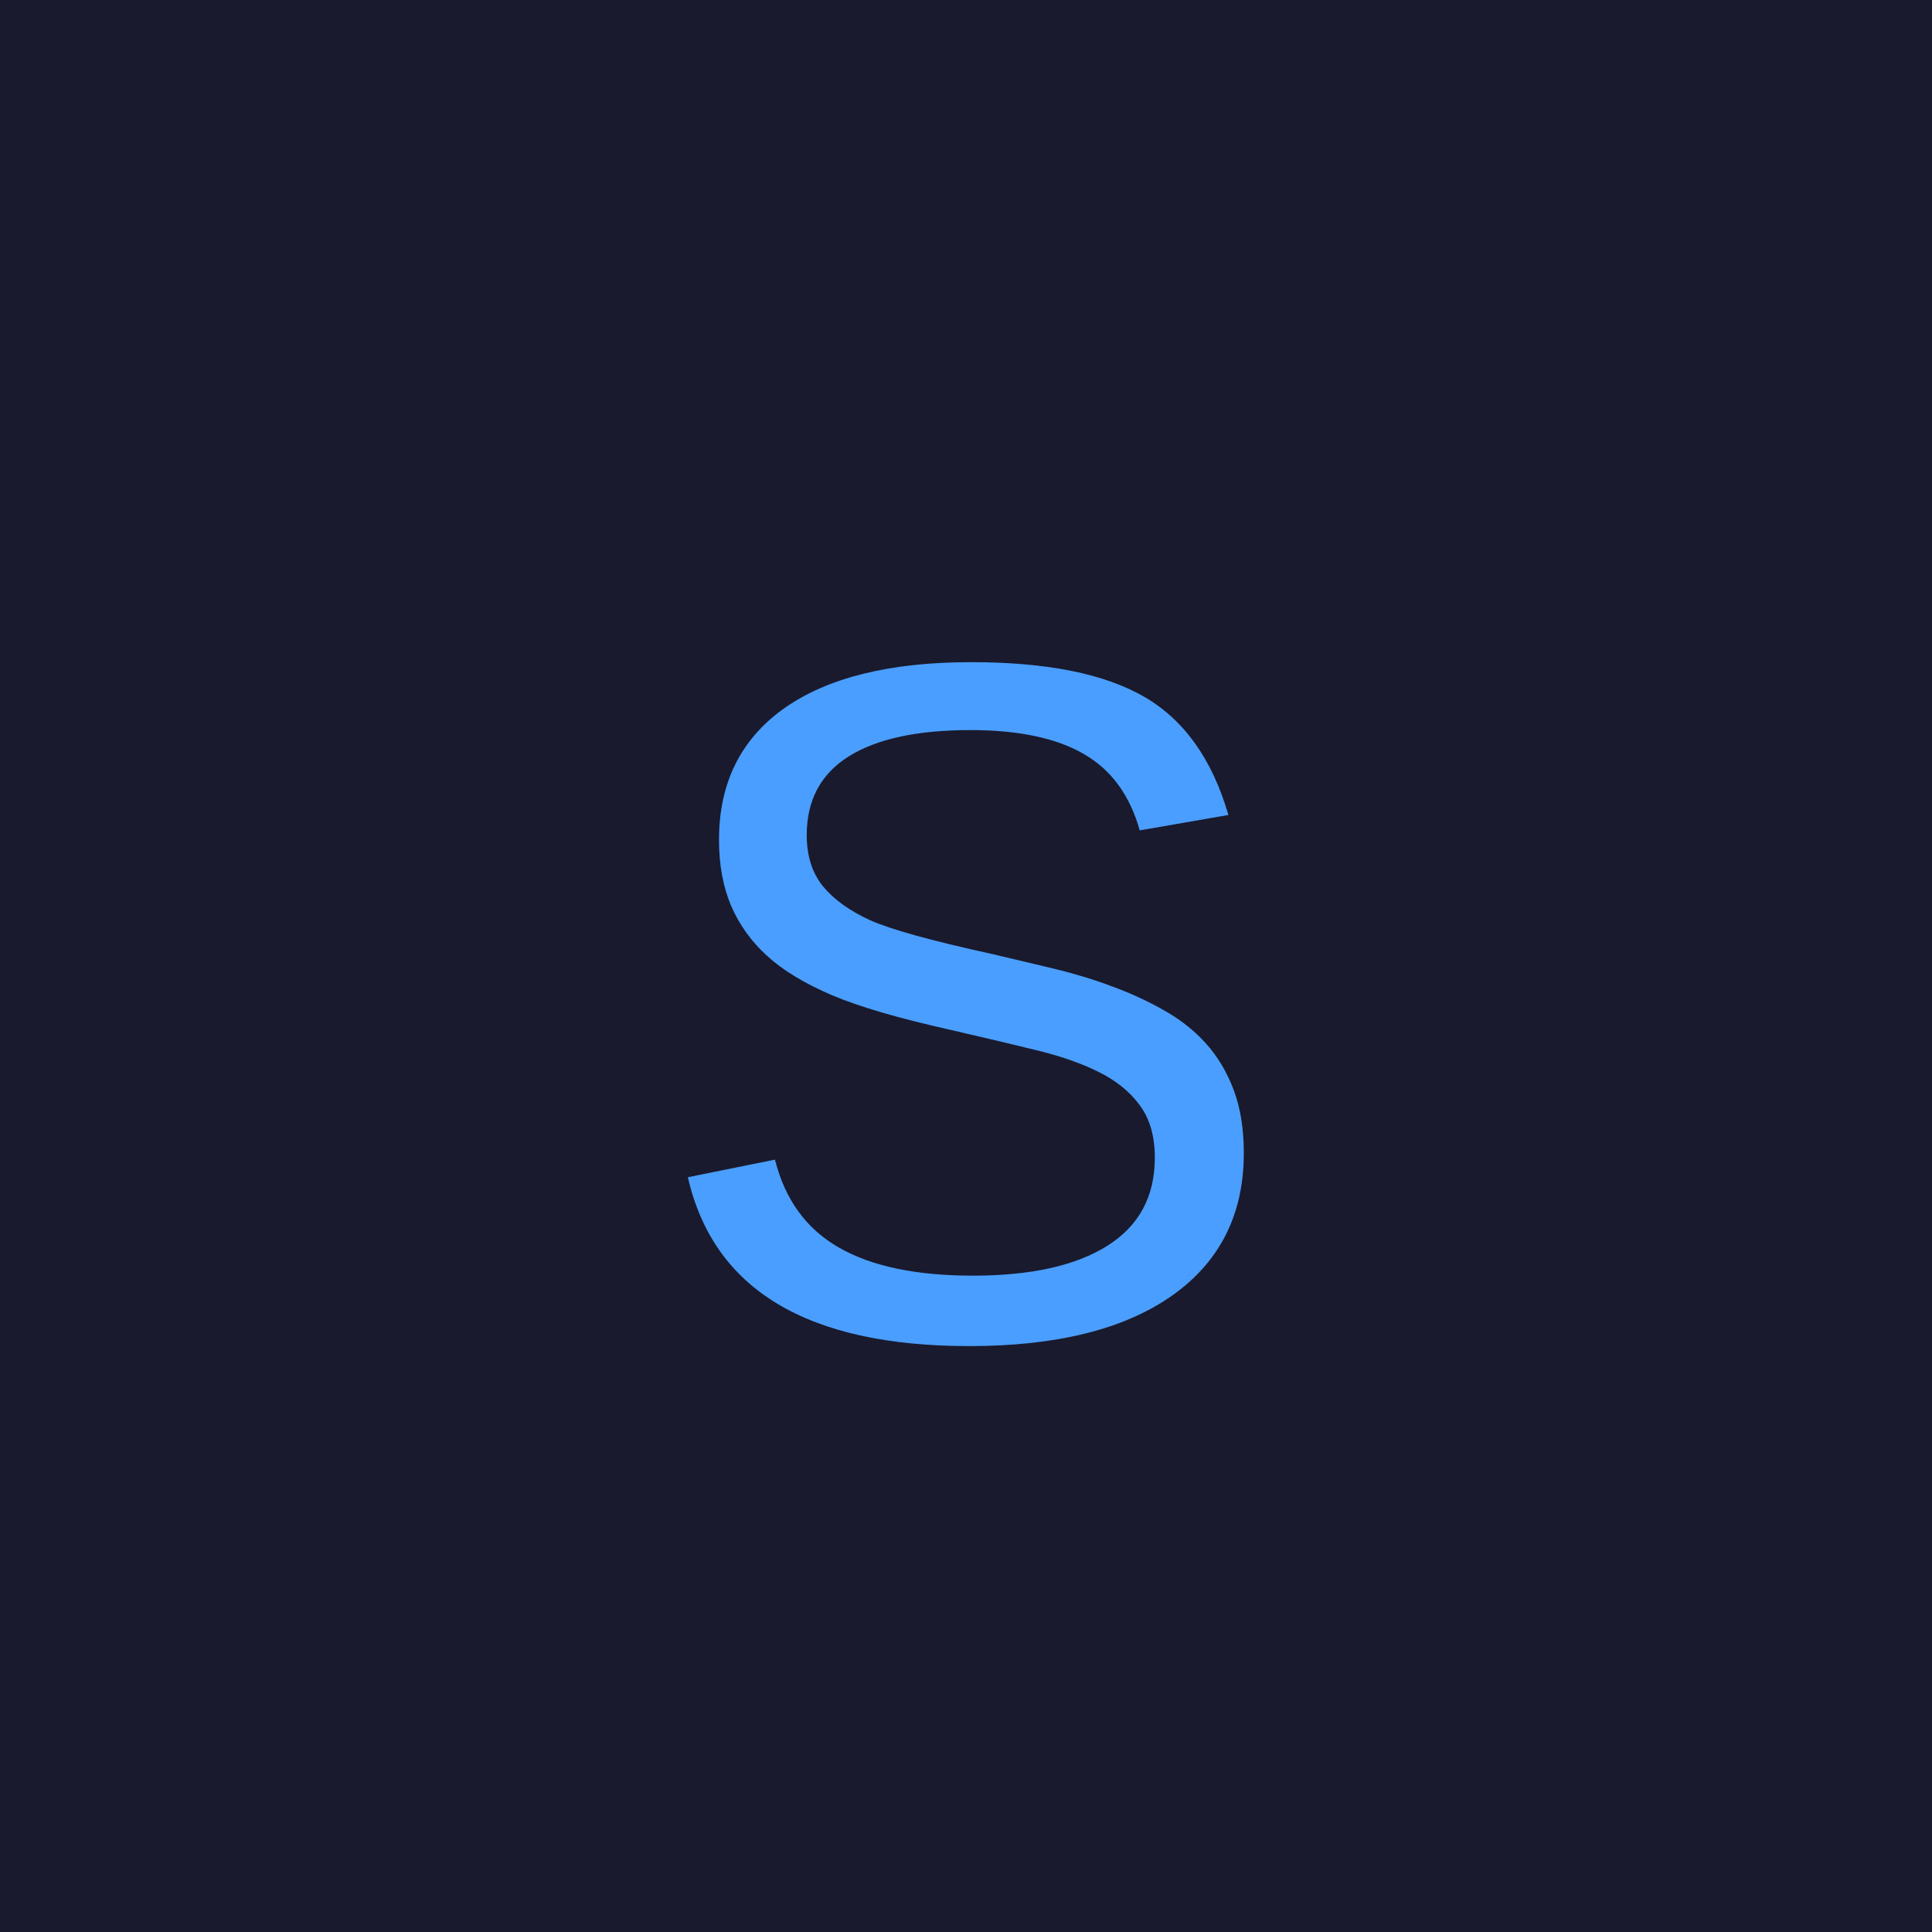
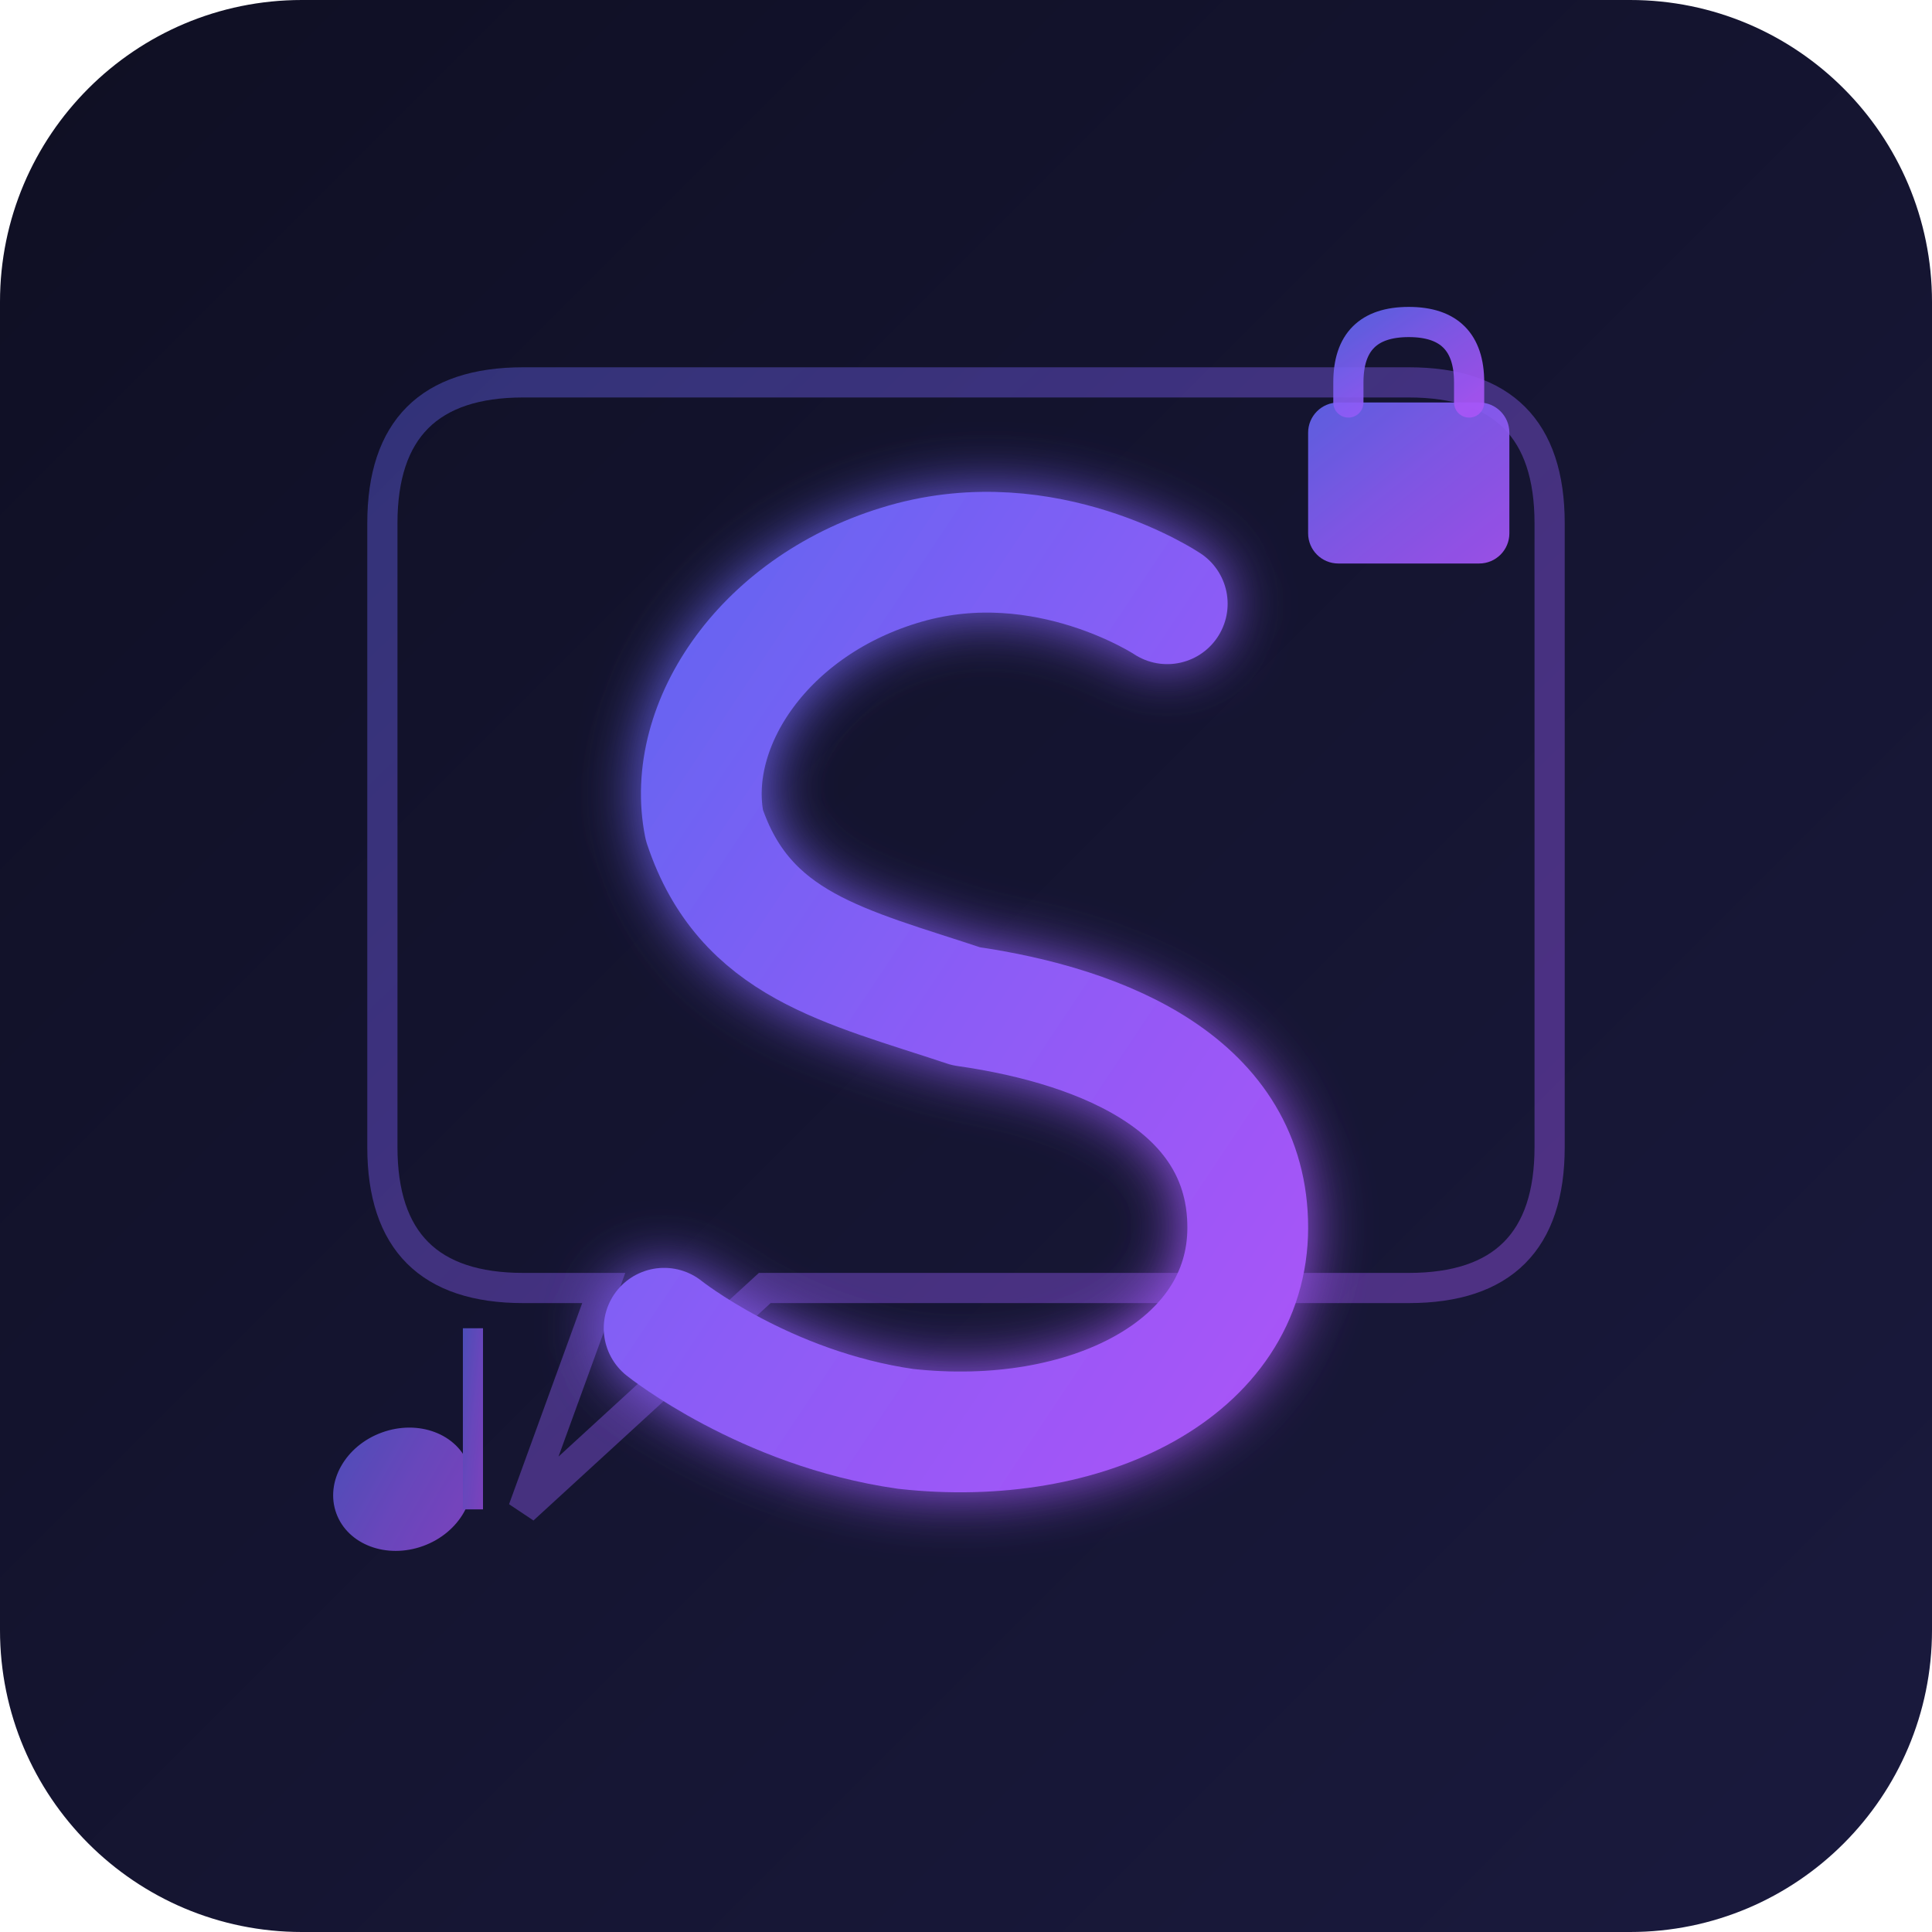
<svg xmlns="http://www.w3.org/2000/svg" width="96" height="96" viewBox="0 0 96 96">
-   <rect width="96" height="96" fill="#1a1a2e" />
-   <text x="50%" y="55%" font-family="Arial, sans-serif" font-size="48" fill="#4a9eff" text-anchor="middle" dominant-baseline="middle">S</text>
+   <defs>
+     <linearGradient id="bgGrad" x1="0%" y1="0%" x2="100%" y2="100%">
+       <stop offset="0%" style="stop-color:#0f0f23" />
+       <stop offset="100%" style="stop-color:#1a1a3e" />
+     </linearGradient>
+     <linearGradient id="accentGrad" x1="0%" y1="0%" x2="100%" y2="100%">
+       <stop offset="0%" style="stop-color:#6366f1" />
+       <stop offset="50%" style="stop-color:#8b5cf6" />
+       <stop offset="100%" style="stop-color:#a855f7" />
+     </linearGradient>
+     <filter id="glow" x="-50%" y="-50%" width="200%" height="200%">
+       <feGaussianBlur stdDeviation="1.5" result="coloredBlur" />
+       <feMerge>
+         <feMergeNode in="coloredBlur" />
+         <feMergeNode in="SourceGraphic" />
+       </feMerge>
+     </filter>
+   </defs>
+   <rect width="96" height="96" fill="url(#bgGrad)" rx="15" />
+   <path d="M 19 26            Q 19 19, 26 19            L 70 19            Q 77 19, 77 26            L 77 57            Q 77 64, 70 64            L 38 64            L 26 75            L 30 64            L 26 64            Q 19 64, 19 57            Z" fill="none" stroke="url(#accentGrad)" stroke-width="1.5" opacity="0.4" />
+   <g filter="url(#glow)">
+     <path d="M 58 30              C 58 30, 52 26, 45 28              C 38 30, 34 36, 35 41              C 37 47, 42 48, 48 50              C 55 51, 62 54, 62 61              C 62 68, 54 72, 45 71              C 38 70, 33 66, 33 66" fill="none" stroke="url(#accentGrad)" stroke-width="6" stroke-linecap="round" stroke-linejoin="round" />
+   </g>
+   <g transform="translate(65, 16)">
+     <rect x="0" y="4" width="10" height="8" rx="1.5" fill="url(#accentGrad)" opacity="0.9" />
+     <path d="M 2 4 L 2 3 Q 2 0, 5 0 Q 8 0, 8 3 L 8 4" fill="none" stroke="url(#accentGrad)" stroke-width="1.5" stroke-linecap="round" opacity="0.9" />
+   </g>
+   <g transform="translate(16, 66)" opacity="0.7">
+     <ellipse cx="4" cy="8" rx="3.5" ry="3" fill="url(#accentGrad)" transform="rotate(-20, 4, 8)" />
+     <rect x="7" y="0" width="1" height="9" fill="url(#accentGrad)" />
+   </g>
</svg>
